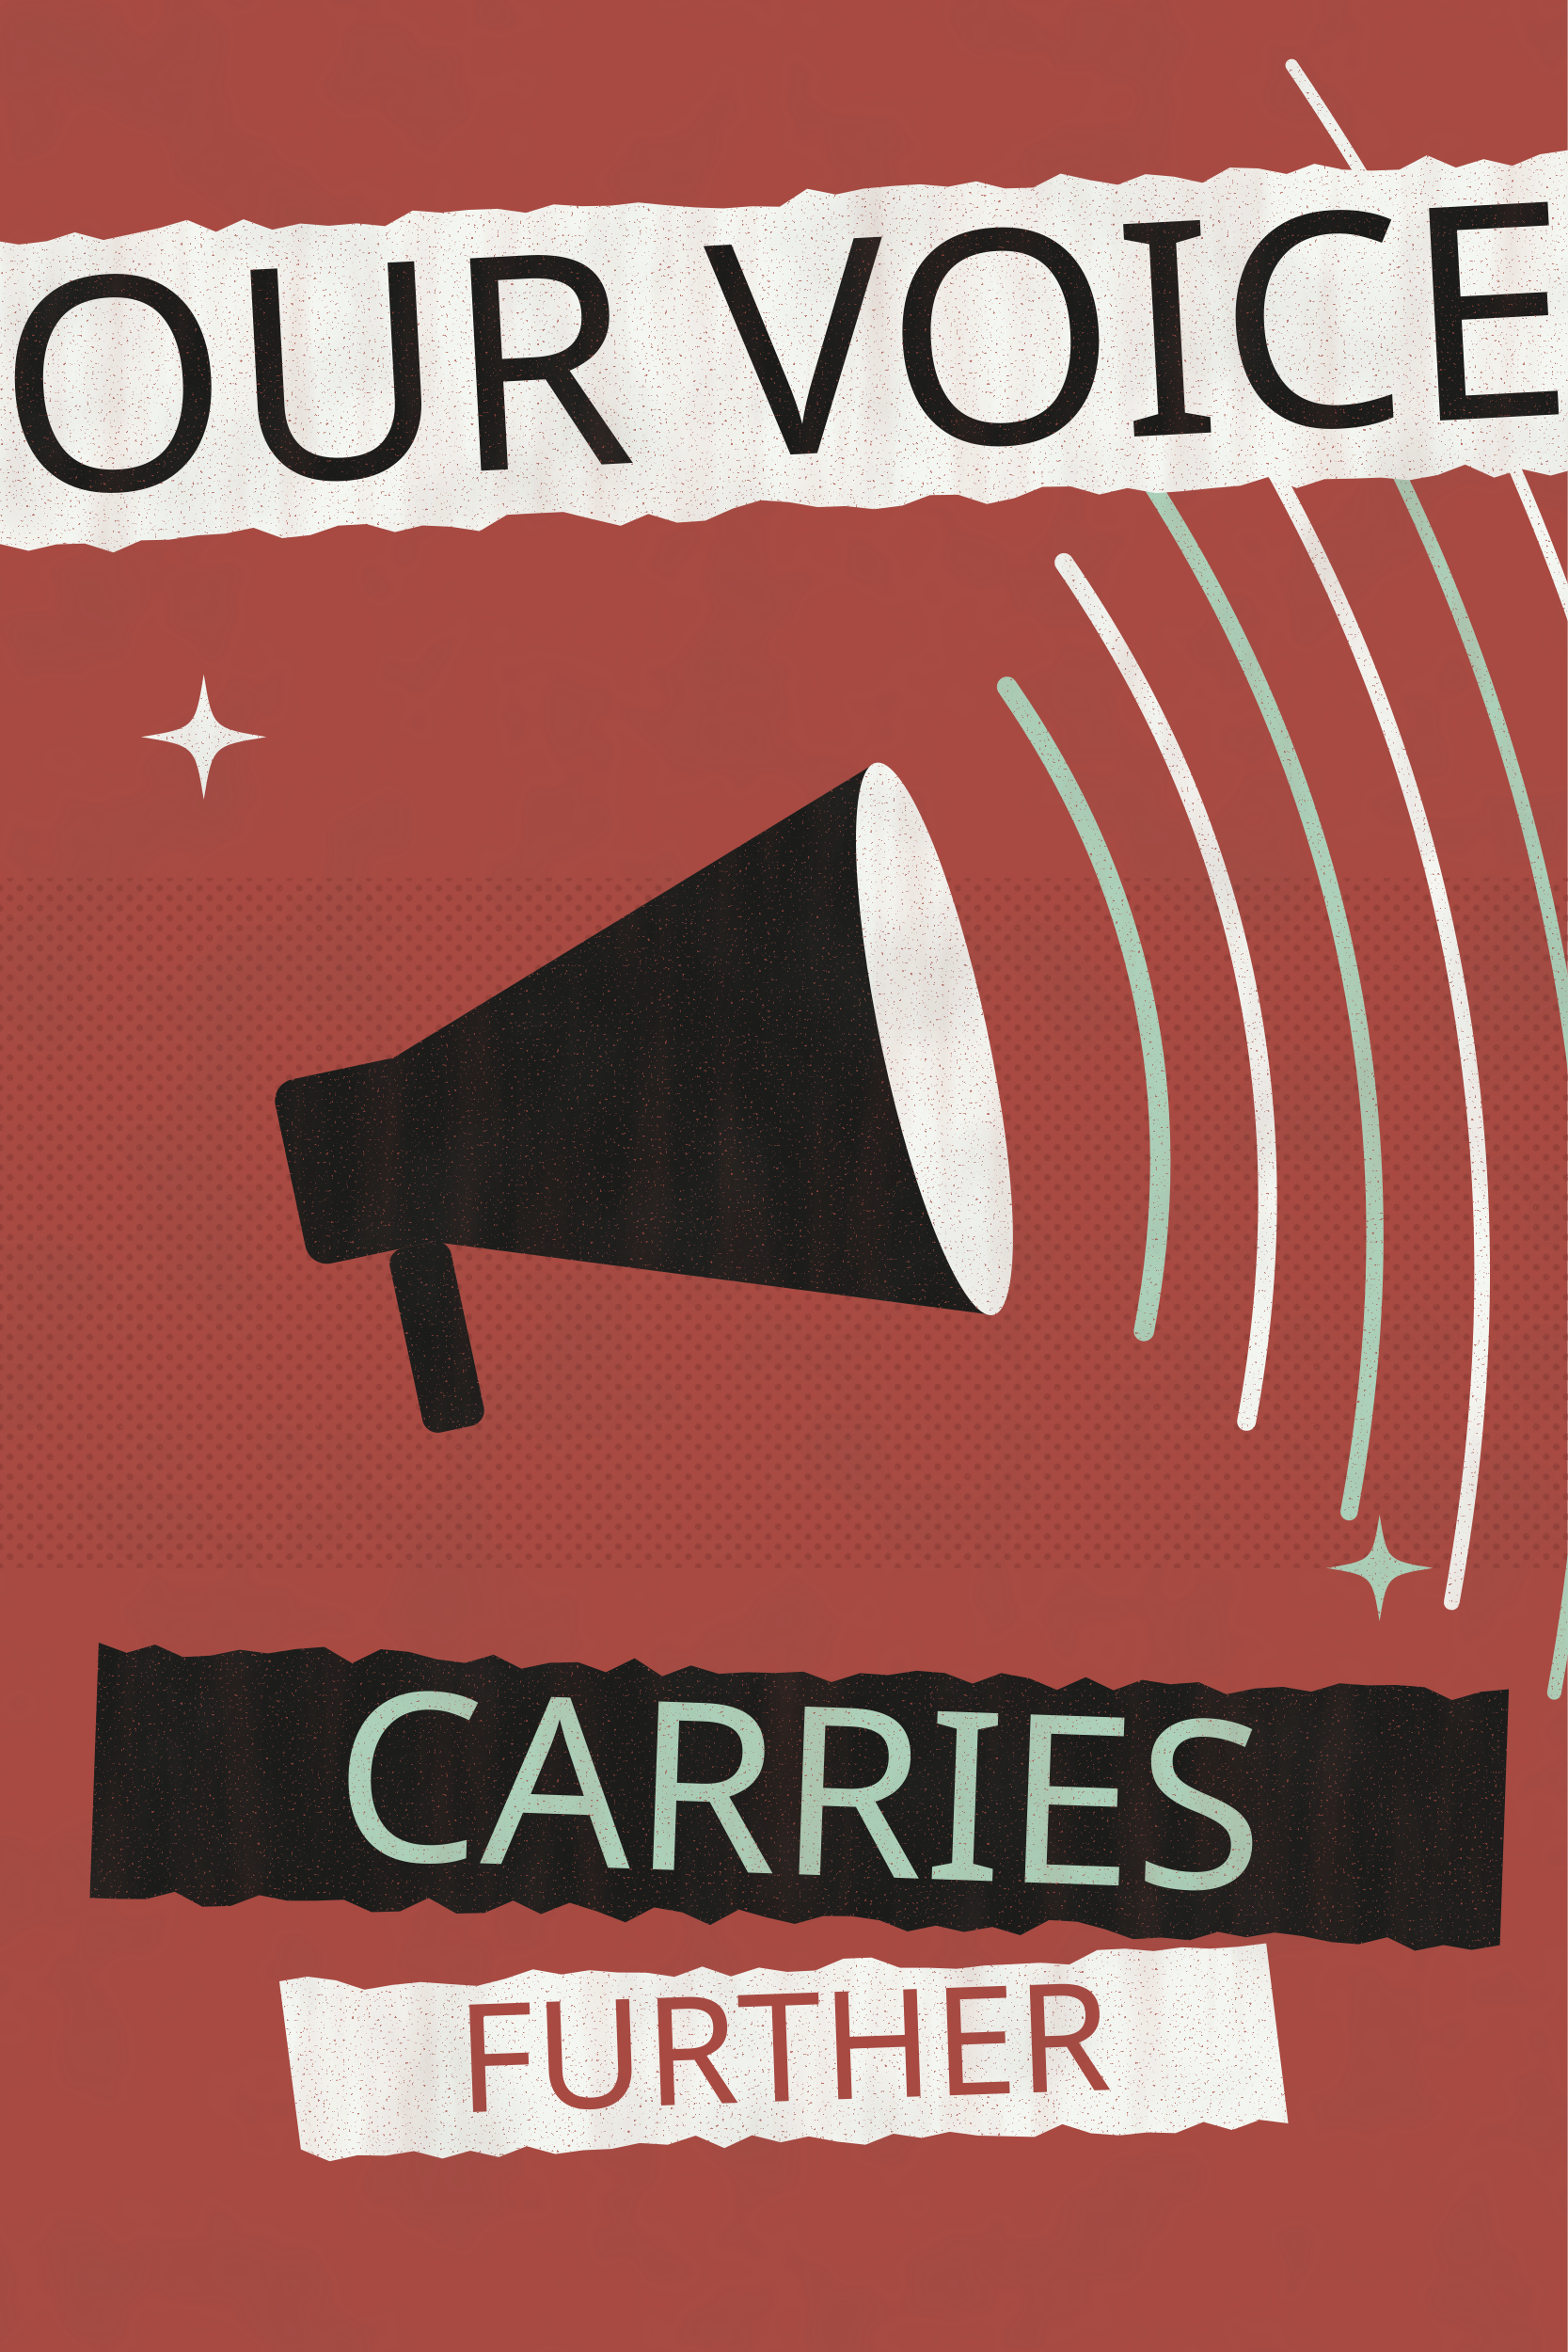
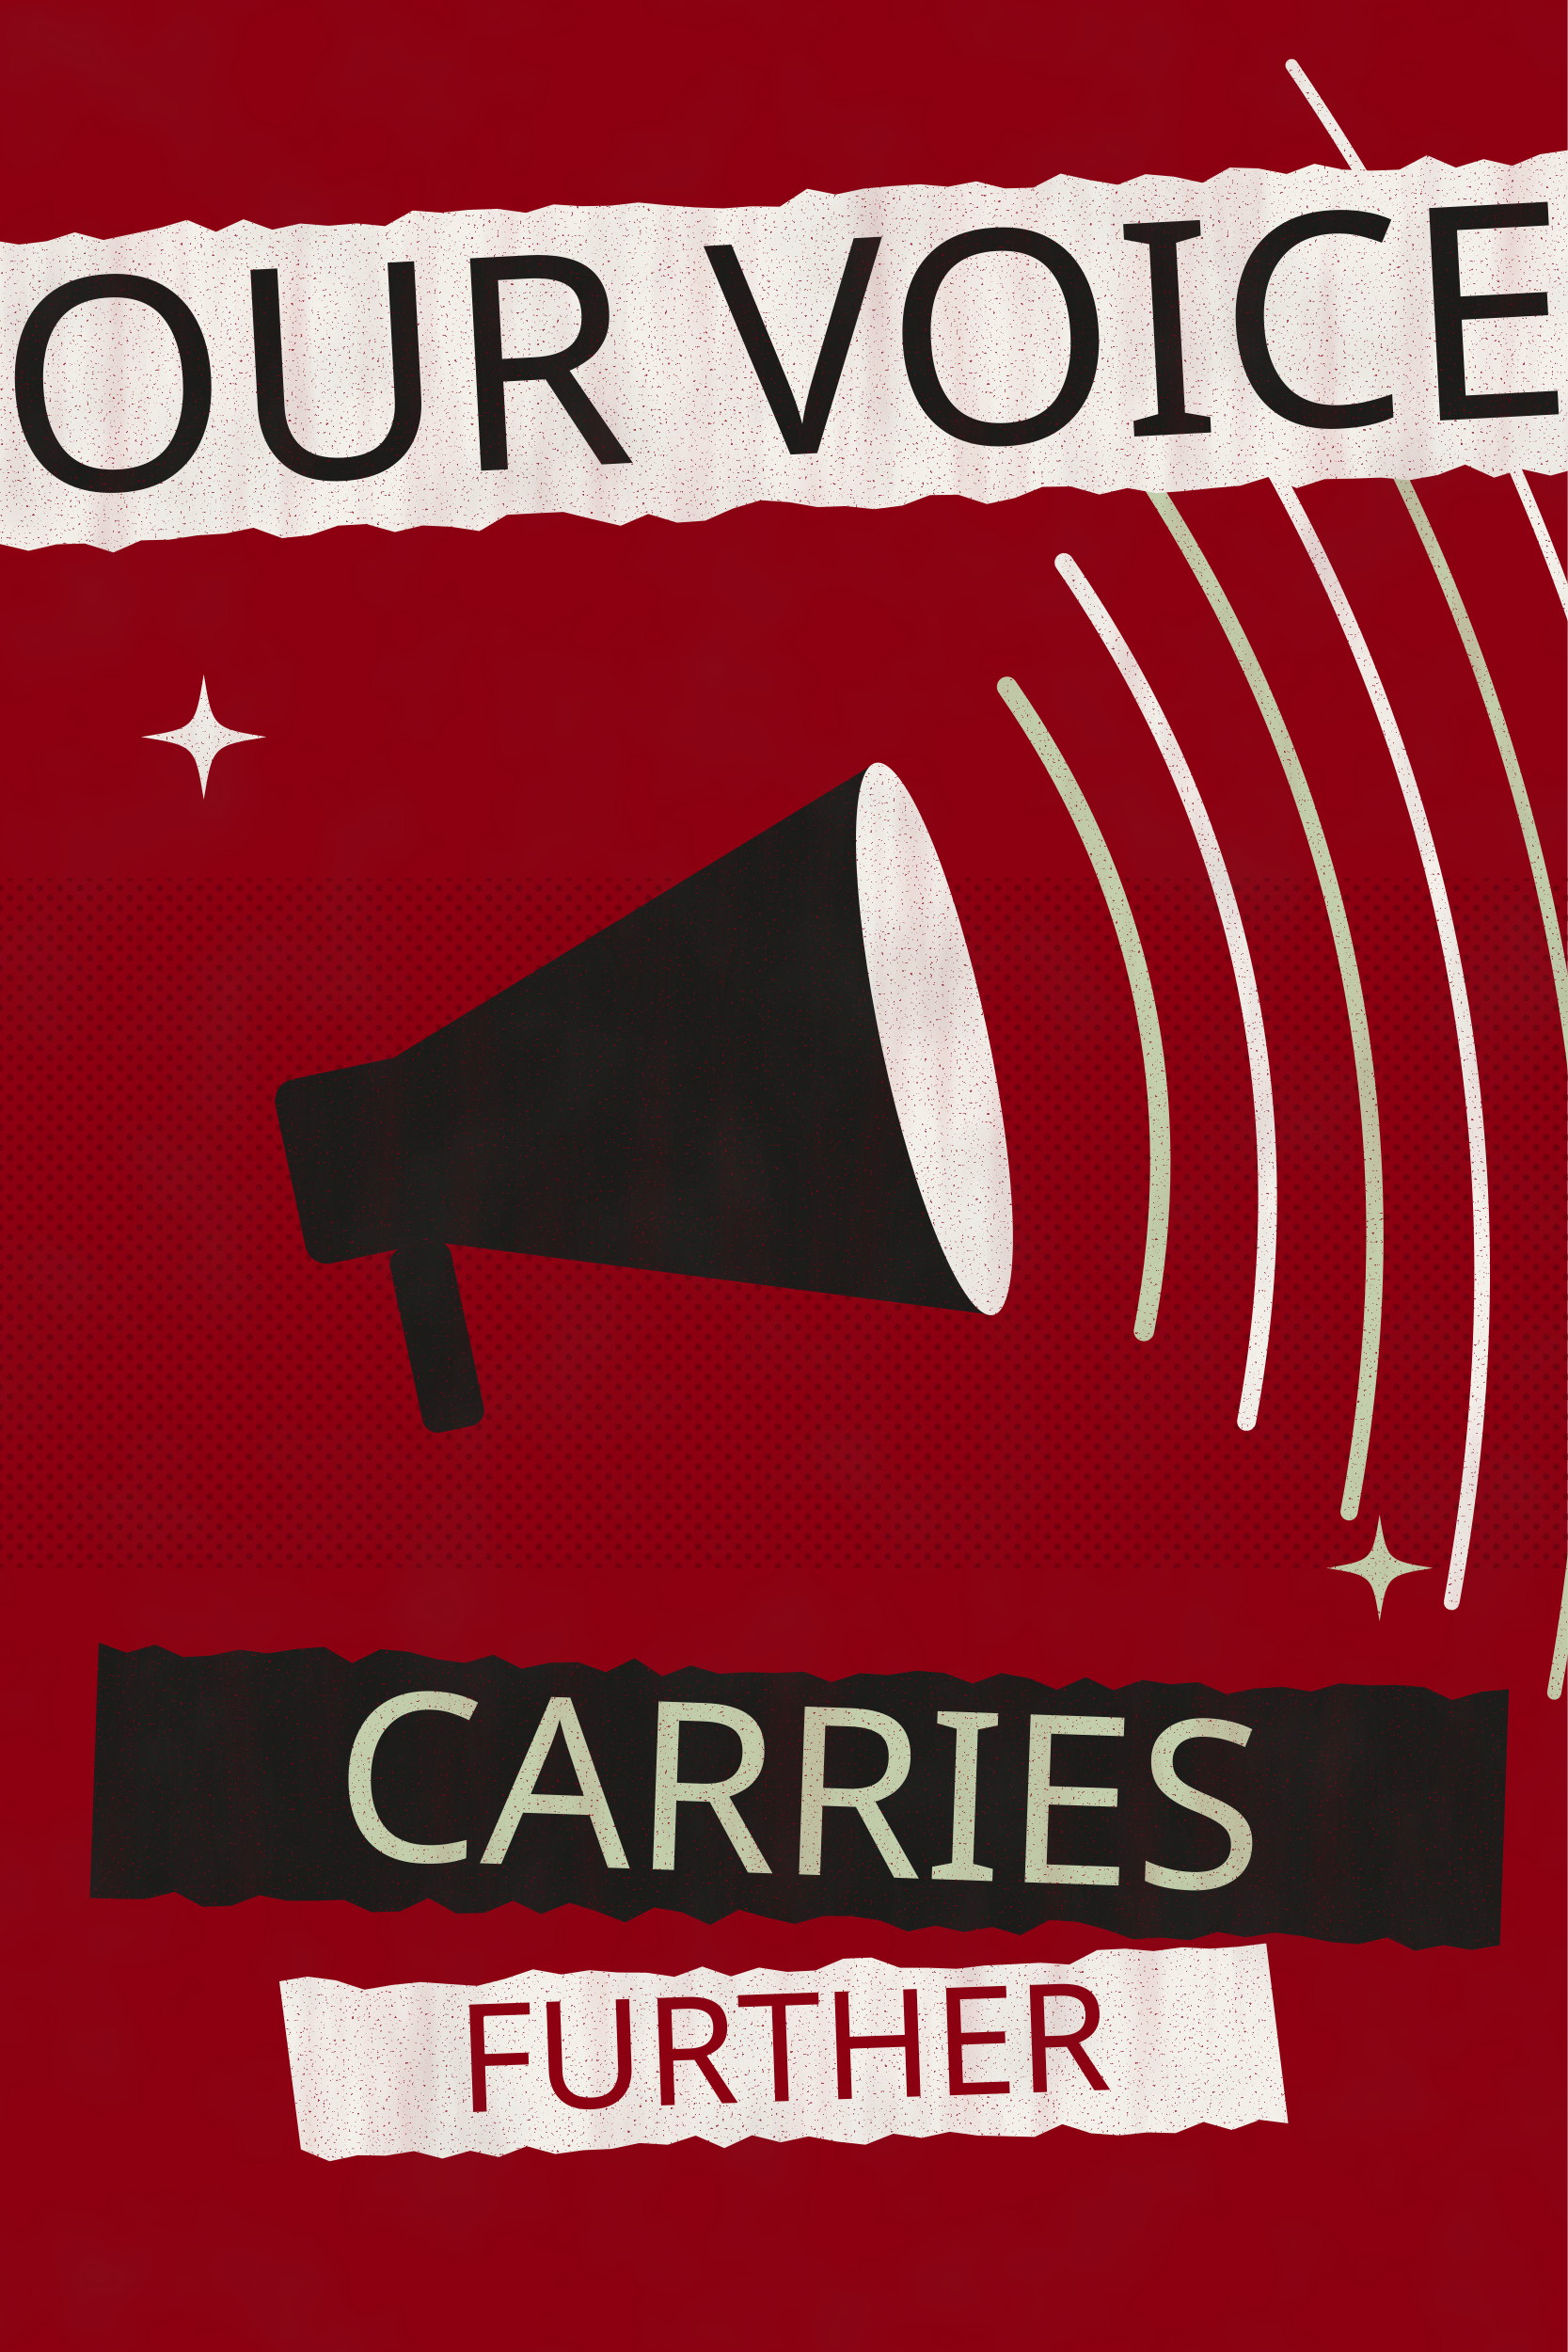
<svg xmlns="http://www.w3.org/2000/svg" viewBox="0 0 1000 1500" width="1000" height="1500">
  <style>
    @font-face{font-family:"Archivo";font-weight:100 900;src:url(fonts/Archivo.woff2) format("woff2")}
    @font-face{font-family:"Archivo Black";src:url(fonts/ArchivoBlack.woff2) format("woff2")}
    .wood{font-family:"Archivo Black","Archivo",sans-serif;text-transform:uppercase}
    .label{font-family:"Archivo",sans-serif;font-weight:800;text-transform:uppercase;letter-spacing:.16em}
  </style>
  <defs>
    <filter id="ink" x="-5%" y="-5%" width="110%" height="110%" color-interpolation-filters="sRGB">
      <feTurbulence type="fractalNoise" baseFrequency=".55" numOctaves="2" seed="5" result="n1" />
      <feColorMatrix in="n1" values="0 0 0 0 0  0 0 0 0 0  0 0 0 0 0  -9 0 0 0 7.1" result="g1" />
      <feComponentTransfer in="g1" result="grain">
        <feFuncA type="linear" slope=".75" intercept=".25" />
      </feComponentTransfer>
      <feTurbulence type="fractalNoise" baseFrequency=".035 .004" numOctaves="3" seed="13" result="n2" />
      <feColorMatrix in="n2" values="0 0 0 0 0  0 0 0 0 0  0 0 0 0 0  -1.2 0 0 0 1.5" result="w1" />
      <feComponentTransfer in="w1" result="wear">
        <feFuncA type="linear" slope=".2" intercept=".8" />
      </feComponentTransfer>
      <feComposite in="grain" in2="wear" operator="arithmetic" k1="1" result="mask" />
      <feComposite in="SourceGraphic" in2="mask" operator="in" />
    </filter>
    <filter id="tooth" x="0" y="0" width="100%" height="100%">
      <feTurbulence type="fractalNoise" baseFrequency=".012" numOctaves="3" seed="26" />
      <feColorMatrix values="0 0 0 0 .1  0 0 0 0 .1  0 0 0 0 .09  0 0 0 -1.4 .8" />
    </filter>
    <pattern id="dots-l-ink" width="9" height="9" patternUnits="userSpaceOnUse" patternTransform="rotate(45)">
      <circle cx="4.5" cy="4.5" r="2.2" fill="#1b1c1a" />
    </pattern>
    <pattern id="dots-m-ink" width="9" height="9" patternUnits="userSpaceOnUse" patternTransform="rotate(45)">
      <circle cx="4.5" cy="4.5" r="3.3" fill="#1b1c1a" />
    </pattern>
    <pattern id="lines-ink" width="10" height="10" patternUnits="userSpaceOnUse" patternTransform="rotate(-35)">
      <rect width="10" height="3.2" fill="#1b1c1a" />
    </pattern>
    <pattern id="dots-l-paper" width="9" height="9" patternUnits="userSpaceOnUse" patternTransform="rotate(45)">
-       <circle cx="4.5" cy="4.5" r="2.2" fill="#f4f6f1" />
+       <circle cx="4.5" cy="4.5" r="2.2" fill="#f3f0ea" />
    </pattern>
    <pattern id="dots-m-paper" width="9" height="9" patternUnits="userSpaceOnUse" patternTransform="rotate(45)">
-       <circle cx="4.5" cy="4.5" r="3.3" fill="#f4f6f1" />
+       <circle cx="4.5" cy="4.5" r="3.3" fill="#f3f0ea" />
    </pattern>
    <pattern id="lines-paper" width="10" height="10" patternUnits="userSpaceOnUse" patternTransform="rotate(-35)">
-       <rect width="10" height="3.2" fill="#f4f6f1" />
+       <rect width="10" height="3.2" fill="#f3f0ea" />
    </pattern>
    <pattern id="dots-l-cream" width="9" height="9" patternUnits="userSpaceOnUse" patternTransform="rotate(45)">
-       <circle cx="4.5" cy="4.5" r="2.2" fill="#dfe8df" />
+       <circle cx="4.5" cy="4.5" r="2.2" fill="#e4ddcc" />
    </pattern>
    <pattern id="dots-m-cream" width="9" height="9" patternUnits="userSpaceOnUse" patternTransform="rotate(45)">
-       <circle cx="4.5" cy="4.5" r="3.3" fill="#dfe8df" />
+       <circle cx="4.5" cy="4.5" r="3.3" fill="#e4ddcc" />
    </pattern>
    <pattern id="lines-cream" width="10" height="10" patternUnits="userSpaceOnUse" patternTransform="rotate(-35)">
-       <rect width="10" height="3.2" fill="#dfe8df" />
+       <rect width="10" height="3.2" fill="#e4ddcc" />
    </pattern>
    <pattern id="dots-l-warm" width="9" height="9" patternUnits="userSpaceOnUse" patternTransform="rotate(45)">
      <circle cx="4.5" cy="4.5" r="2.2" fill="#ece6d6" />
    </pattern>
    <pattern id="dots-m-warm" width="9" height="9" patternUnits="userSpaceOnUse" patternTransform="rotate(45)">
      <circle cx="4.5" cy="4.5" r="3.3" fill="#ece6d6" />
    </pattern>
    <pattern id="lines-warm" width="10" height="10" patternUnits="userSpaceOnUse" patternTransform="rotate(-35)">
      <rect width="10" height="3.2" fill="#ece6d6" />
    </pattern>
    <pattern id="dots-l-green" width="9" height="9" patternUnits="userSpaceOnUse" patternTransform="rotate(45)">
-       <circle cx="4.5" cy="4.5" r="2.2" fill="#0d6844" />
+       <circle cx="4.5" cy="4.5" r="2.2" fill="#36592c" />
    </pattern>
    <pattern id="dots-m-green" width="9" height="9" patternUnits="userSpaceOnUse" patternTransform="rotate(45)">
-       <circle cx="4.5" cy="4.5" r="3.3" fill="#0d6844" />
+       <circle cx="4.5" cy="4.5" r="3.3" fill="#36592c" />
    </pattern>
    <pattern id="lines-green" width="10" height="10" patternUnits="userSpaceOnUse" patternTransform="rotate(-35)">
-       <rect width="10" height="3.2" fill="#0d6844" />
+       <rect width="10" height="3.2" fill="#36592c" />
    </pattern>
    <pattern id="dots-l-emerald" width="9" height="9" patternUnits="userSpaceOnUse" patternTransform="rotate(45)">
-       <circle cx="4.5" cy="4.5" r="2.2" fill="#16845a" />
+       <circle cx="4.5" cy="4.5" r="2.2" fill="#4f7a3d" />
    </pattern>
    <pattern id="dots-m-emerald" width="9" height="9" patternUnits="userSpaceOnUse" patternTransform="rotate(45)">
-       <circle cx="4.5" cy="4.5" r="3.3" fill="#16845a" />
+       <circle cx="4.5" cy="4.5" r="3.3" fill="#4f7a3d" />
    </pattern>
    <pattern id="lines-emerald" width="10" height="10" patternUnits="userSpaceOnUse" patternTransform="rotate(-35)">
-       <rect width="10" height="3.2" fill="#16845a" />
+       <rect width="10" height="3.2" fill="#4f7a3d" />
    </pattern>
    <pattern id="dots-l-forest" width="9" height="9" patternUnits="userSpaceOnUse" patternTransform="rotate(45)">
-       <circle cx="4.5" cy="4.5" r="2.2" fill="#063f2c" />
+       <circle cx="4.5" cy="4.5" r="2.2" fill="#233d1c" />
    </pattern>
    <pattern id="dots-m-forest" width="9" height="9" patternUnits="userSpaceOnUse" patternTransform="rotate(45)">
-       <circle cx="4.5" cy="4.5" r="3.3" fill="#063f2c" />
+       <circle cx="4.5" cy="4.5" r="3.3" fill="#233d1c" />
    </pattern>
    <pattern id="lines-forest" width="10" height="10" patternUnits="userSpaceOnUse" patternTransform="rotate(-35)">
-       <rect width="10" height="3.2" fill="#063f2c" />
+       <rect width="10" height="3.2" fill="#233d1c" />
    </pattern>
    <pattern id="dots-l-acid" width="9" height="9" patternUnits="userSpaceOnUse" patternTransform="rotate(45)">
-       <circle cx="4.5" cy="4.5" r="2.2" fill="#acd0b9" />
+       <circle cx="4.5" cy="4.5" r="2.2" fill="#c3cfac" />
    </pattern>
    <pattern id="dots-m-acid" width="9" height="9" patternUnits="userSpaceOnUse" patternTransform="rotate(45)">
-       <circle cx="4.5" cy="4.5" r="3.3" fill="#acd0b9" />
+       <circle cx="4.5" cy="4.5" r="3.3" fill="#c3cfac" />
    </pattern>
    <pattern id="lines-acid" width="10" height="10" patternUnits="userSpaceOnUse" patternTransform="rotate(-35)">
-       <rect width="10" height="3.2" fill="#acd0b9" />
+       <rect width="10" height="3.2" fill="#c3cfac" />
    </pattern>
    <pattern id="dots-l-red" width="9" height="9" patternUnits="userSpaceOnUse" patternTransform="rotate(45)">
-       <circle cx="4.5" cy="4.5" r="2.2" fill="#a84a42" />
+       <circle cx="4.5" cy="4.5" r="2.2" fill="#8c0011" />
    </pattern>
    <pattern id="dots-m-red" width="9" height="9" patternUnits="userSpaceOnUse" patternTransform="rotate(45)">
-       <circle cx="4.5" cy="4.5" r="3.3" fill="#a84a42" />
+       <circle cx="4.5" cy="4.5" r="3.3" fill="#8c0011" />
    </pattern>
    <pattern id="lines-red" width="10" height="10" patternUnits="userSpaceOnUse" patternTransform="rotate(-35)">
-       <rect width="10" height="3.2" fill="#a84a42" />
+       <rect width="10" height="3.2" fill="#8c0011" />
    </pattern>
    <pattern id="dots-l-shade" width="9" height="9" patternUnits="userSpaceOnUse" patternTransform="rotate(45)">
-       <circle cx="4.5" cy="4.5" r="2.2" fill="#933f38" />
+       <circle cx="4.5" cy="4.5" r="2.2" fill="#6e000d" />
    </pattern>
    <pattern id="dots-m-shade" width="9" height="9" patternUnits="userSpaceOnUse" patternTransform="rotate(45)">
-       <circle cx="4.5" cy="4.5" r="3.3" fill="#933f38" />
+       <circle cx="4.5" cy="4.5" r="3.3" fill="#6e000d" />
    </pattern>
    <pattern id="lines-shade" width="10" height="10" patternUnits="userSpaceOnUse" patternTransform="rotate(-35)">
-       <rect width="10" height="3.2" fill="#933f38" />
+       <rect width="10" height="3.2" fill="#6e000d" />
    </pattern>
  </defs>
-   <rect width="1000" height="1500" fill="#a84a42" />
+   <rect width="1000" height="1500" fill="#8c0011" />
  <g filter="url(#ink)">
    <rect x="0" y="560" width="1000" height="440" fill="url(#dots-l-shade)" />
    <g transform="rotate(-12 420 700)">
      <polygon points="260,640 600,520 600,880 260,760" fill="#1b1c1a" />
      <rect x="180" y="640" width="90" height="120" rx="14" fill="#1b1c1a" />
      <rect x="230" y="760" width="40" height="120" rx="10" fill="#1b1c1a" />
-       <ellipse cx="600" cy="700" rx="34" ry="180" fill="#f4f6f1" />
+       <ellipse cx="600" cy="700" rx="34" ry="180" fill="#f3f0ea" />
    </g>
    <g transform="rotate(-12 420 700)">
-       <path d="M692 490Q780 700 692 910" fill="none" stroke="#acd0b9" stroke-width="13" stroke-linecap="round" />
-       <path d="M744 420Q860 700 744 980" fill="none" stroke="#f4f6f1" stroke-width="12" stroke-linecap="round" />
-       <path d="M796 350Q940 700 796 1050" fill="none" stroke="#acd0b9" stroke-width="11" stroke-linecap="round" />
-       <path d="M848 280Q1020 700 848 1120" fill="none" stroke="#f4f6f1" stroke-width="10" stroke-linecap="round" />
-       <path d="M900 210Q1100 700 900 1190" fill="none" stroke="#acd0b9" stroke-width="9" stroke-linecap="round" />
-       <path d="M952 140Q1180 700 952 1260" fill="none" stroke="#f4f6f1" stroke-width="8" stroke-linecap="round" />
+       <path d="M692 490Q780 700 692 910" fill="none" stroke="#c3cfac" stroke-width="13" stroke-linecap="round" />
+       <path d="M744 420Q860 700 744 980" fill="none" stroke="#f3f0ea" stroke-width="12" stroke-linecap="round" />
+       <path d="M796 350Q940 700 796 1050" fill="none" stroke="#c3cfac" stroke-width="11" stroke-linecap="round" />
+       <path d="M848 280Q1020 700 848 1120" fill="none" stroke="#f3f0ea" stroke-width="10" stroke-linecap="round" />
+       <path d="M900 210Q1100 700 900 1190" fill="none" stroke="#c3cfac" stroke-width="9" stroke-linecap="round" />
+       <path d="M952 140Q1180 700 952 1260" fill="none" stroke="#f3f0ea" stroke-width="8" stroke-linecap="round" />
    </g>
-     <polygon points="-20,122.8 -2,126.6 16,130.5 34,129.3 52,124.6 70,130.4 88,127.6 106,124.7 124,120.4 142,129 160,121.9 178,129.5 196,126.5 214,128.9 232,128.3 250,131 268,122 286,124.3 304,123.4 322,123.7 340,127.2 358,122.8 376,124.9 394,125.5 412,124.4 430,127.1 448,129.4 466,131 484,130.6 502,131.8 520,121.3 538,125.9 556,123.1 574,122.4 592,122.2 610,124.7 628,122.2 646,127.7 664,128.1 682,120.1 700,125.1 718,129.1 736,123.3 754,125.8 772,130.7 790,121.9 808,123.4 826,127.9 844,122.3 862,127 880,128.6 898,128.9 916,120.6 934,129.5 952,125 970,130.2 988,123.8 1006,122.1 1020,318.5 1002,324.9 984,328.8 966,323.7 948,328.2 930,318.9 912,324.7 894,327 876,324.4 858,324.1 840,323.5 822,328.3 804,320.3 786,324.9 768,325.5 750,326.4 732,326.8 714,322.6 696,325.8 678,319.7 660,319 642,325.2 624,328.1 606,321.2 588,320.5 570,326.3 552,327.6 534,324.7 516,324.4 498,320.3 480,318.1 462,322.5 444,329.3 426,329.6 408,323.1 390,329.7 372,324.5 354,319 336,318.9 318,318.9 300,328.4 282,324.7 264,322.9 246,326.2 228,320.1 210,320.2 192,325.3 174,326.3 156,318.7 138,321.5 120,321.7 102,323.5 84,323 66,329.8 48,323.1 30,322.7 12,325.9 -6,320.6" fill="#f4f6f1" transform="rotate(-3 500 220)" />
+     <polygon points="-20,122.8 -2,126.6 16,130.5 34,129.3 52,124.6 70,130.4 88,127.6 106,124.7 124,120.4 142,129 160,121.9 178,129.5 196,126.5 214,128.9 232,128.3 250,131 268,122 286,124.3 304,123.4 322,123.7 340,127.2 358,122.8 376,124.9 394,125.5 412,124.4 430,127.1 448,129.4 466,131 484,130.6 502,131.8 520,121.3 538,125.9 556,123.1 574,122.4 592,122.2 610,124.7 628,122.2 646,127.7 664,128.1 682,120.1 700,125.1 718,129.1 736,123.3 754,125.8 772,130.7 790,121.9 808,123.4 826,127.9 844,122.3 862,127 880,128.6 898,128.9 916,120.6 934,129.5 952,125 970,130.2 988,123.8 1006,122.1 1020,318.5 1002,324.9 984,328.8 966,323.7 948,328.2 930,318.9 912,324.7 894,327 876,324.4 858,324.1 840,323.5 822,328.3 804,320.3 786,324.9 768,325.5 750,326.4 732,326.8 714,322.6 696,325.8 678,319.7 660,319 642,325.2 624,328.1 606,321.2 588,320.5 570,326.3 552,327.6 534,324.7 516,324.4 498,320.3 480,318.1 462,322.5 444,329.3 426,329.6 408,323.1 390,329.7 372,324.5 354,319 336,318.9 318,318.9 300,328.4 282,324.7 264,322.9 246,326.2 228,320.1 210,320.2 192,325.3 174,326.3 156,318.7 138,321.5 120,321.7 102,323.5 84,323 66,329.8 48,323.1 30,322.7 12,325.9 -6,320.6" fill="#f3f0ea" transform="rotate(-3 500 220)" />
    <text class="wood" x="500" y="290" text-anchor="middle" font-size="190" textLength="860" lengthAdjust="spacingAndGlyphs" fill="#1b1c1a" transform="rotate(-3 500 220)">OUR VOICE</text>
    <polygon points="60,1062.9 78,1068.8 96,1062.9 114,1070.2 132,1068.6 150,1064.3 168,1066 186,1062.6 204,1060.6 222,1070.4 240,1060.8 258,1061.9 276,1066 294,1067.7 312,1061.8 330,1070.1 348,1065.7 366,1064.7 384,1070.5 402,1060.9 420,1071.8 438,1064.3 456,1069 474,1067.3 492,1067.2 510,1065.7 528,1071.8 546,1065.4 564,1066 582,1062.6 600,1063.4 618,1069.6 636,1062.2 654,1064.9 672,1071.7 690,1062.9 708,1070.7 726,1063.4 744,1065.6 762,1063.6 780,1070.7 798,1066.4 816,1064.7 834,1067.2 852,1061.2 870,1061.9 888,1061 906,1061.7 924,1069.4 942,1063.5 960,1061.2 960,1224.5 942,1228.2 924,1225.7 906,1230 888,1222 870,1227.1 852,1226.3 834,1223.2 816,1221.5 798,1225.2 780,1222.3 762,1228.3 744,1227.2 726,1228.9 708,1223.2 690,1219 672,1218.6 654,1228.9 636,1224.2 618,1228.1 600,1224.6 582,1229 564,1222.5 546,1220.5 528,1221 510,1226.7 492,1223.2 474,1218.8 456,1229.3 438,1221.8 420,1219.3 402,1229.5 384,1223.2 366,1218.2 348,1226.1 330,1218.1 312,1226.6 294,1227.6 276,1218.3 258,1227.5 240,1228.6 222,1221.3 204,1222.6 186,1223.2 168,1220.3 150,1227.8 132,1228.9 114,1220 96,1225.3 78,1225.8 60,1225.8" fill="#1b1c1a" transform="rotate(2 500 1140)" />
-     <text class="wood" x="510" y="1195" text-anchor="middle" font-size="150" textLength="800" lengthAdjust="spacingAndGlyphs" fill="#acd0b9" transform="rotate(2 500 1140)">CARRIES</text>
-     <polygon points="180,1252.4 198,1250 216,1253 234,1259.6 252,1257.2 270,1256 288,1257.9 306,1259.7 324,1255.8 342,1250.4 360,1254.3 378,1252.2 396,1254.3 414,1255 432,1258.3 450,1252.4 468,1259.3 486,1254.3 504,1257.7 522,1257.4 540,1250.5 558,1250.4 576,1257.6 594,1258.2 612,1259.5 630,1258 648,1257.8 666,1257.5 684,1259.3 702,1250.7 720,1250.4 738,1252.6 756,1250.8 774,1252.3 792,1251.7 810,1250.1 820,1365.4 802,1362.5 784,1368.4 766,1362.6 748,1369.1 730,1368 712,1369.3 694,1367.3 676,1360.9 658,1368.4 640,1367.3 622,1366.3 604,1363.2 586,1366.5 568,1363.2 550,1369.6 532,1367 514,1363 496,1366.2 478,1361 460,1368.6 442,1360 424,1365.2 406,1363.5 388,1366.6 370,1366.8 352,1368.6 334,1363 316,1369.3 298,1364.6 280,1369 262,1363.6 244,1365.9 226,1365 208,1368.2 190,1360" fill="#f4f6f1" transform="rotate(-2 500 1310)" />
-     <text class="wood" x="500" y="1340" text-anchor="middle" font-size="96" textLength="560" lengthAdjust="spacingAndGlyphs" fill="#a84a42" transform="rotate(-2 500 1310)">FURTHER</text>
-     <path d="M130 430C135.6 464.4 135.6 464.4 170 470C135.6 475.6 135.6 475.6 130 510C124.4 475.6 124.4 475.6 90 470C124.4 464.4 124.4 464.4 130 430Z" fill="#f4f6f1" />
-     <path d="M880 966C884.76 995.24 884.76 995.24 914 1000C884.76 1004.76 884.76 1004.76 880 1034C875.24 1004.76 875.24 1004.76 846 1000C875.24 995.24 875.24 995.24 880 966Z" fill="#acd0b9" />
+     <text class="wood" x="510" y="1195" text-anchor="middle" font-size="150" textLength="800" lengthAdjust="spacingAndGlyphs" fill="#c3cfac" transform="rotate(2 500 1140)">CARRIES</text>
+     <polygon points="180,1252.4 198,1250 216,1253 234,1259.6 252,1257.2 270,1256 288,1257.9 306,1259.7 324,1255.8 342,1250.4 360,1254.3 378,1252.2 396,1254.3 414,1255 432,1258.3 450,1252.4 468,1259.3 486,1254.3 504,1257.7 522,1257.4 540,1250.5 558,1250.4 576,1257.6 594,1258.2 612,1259.5 630,1258 648,1257.8 666,1257.5 684,1259.3 702,1250.7 720,1250.4 738,1252.6 756,1250.8 774,1252.3 792,1251.7 810,1250.1 820,1365.4 802,1362.5 784,1368.4 766,1362.6 748,1369.1 730,1368 712,1369.3 694,1367.3 676,1360.9 658,1368.4 640,1367.3 622,1366.3 604,1363.2 586,1366.5 568,1363.2 550,1369.6 532,1367 514,1363 496,1366.2 478,1361 460,1368.6 442,1360 424,1365.2 406,1363.5 388,1366.6 370,1366.8 352,1368.6 334,1363 316,1369.3 298,1364.6 280,1369 262,1363.6 244,1365.9 226,1365 208,1368.2 190,1360" fill="#f3f0ea" transform="rotate(-2 500 1310)" />
+     <text class="wood" x="500" y="1340" text-anchor="middle" font-size="96" textLength="560" lengthAdjust="spacingAndGlyphs" fill="#8c0011" transform="rotate(-2 500 1310)">FURTHER</text>
+     <path d="M130 430C135.6 464.4 135.6 464.4 170 470C135.6 475.6 135.6 475.6 130 510C124.4 475.6 124.4 475.6 90 470C124.4 464.4 124.4 464.4 130 430Z" fill="#f3f0ea" />
+     <path d="M880 966C884.76 995.24 884.76 995.24 914 1000C884.76 1004.76 884.76 1004.76 880 1034C875.24 1004.76 875.24 1004.76 846 1000C875.24 995.24 875.24 995.24 880 966Z" fill="#c3cfac" />
  </g>
  <rect width="1000" height="1500" filter="url(#tooth)" opacity="0.14" />
</svg>
